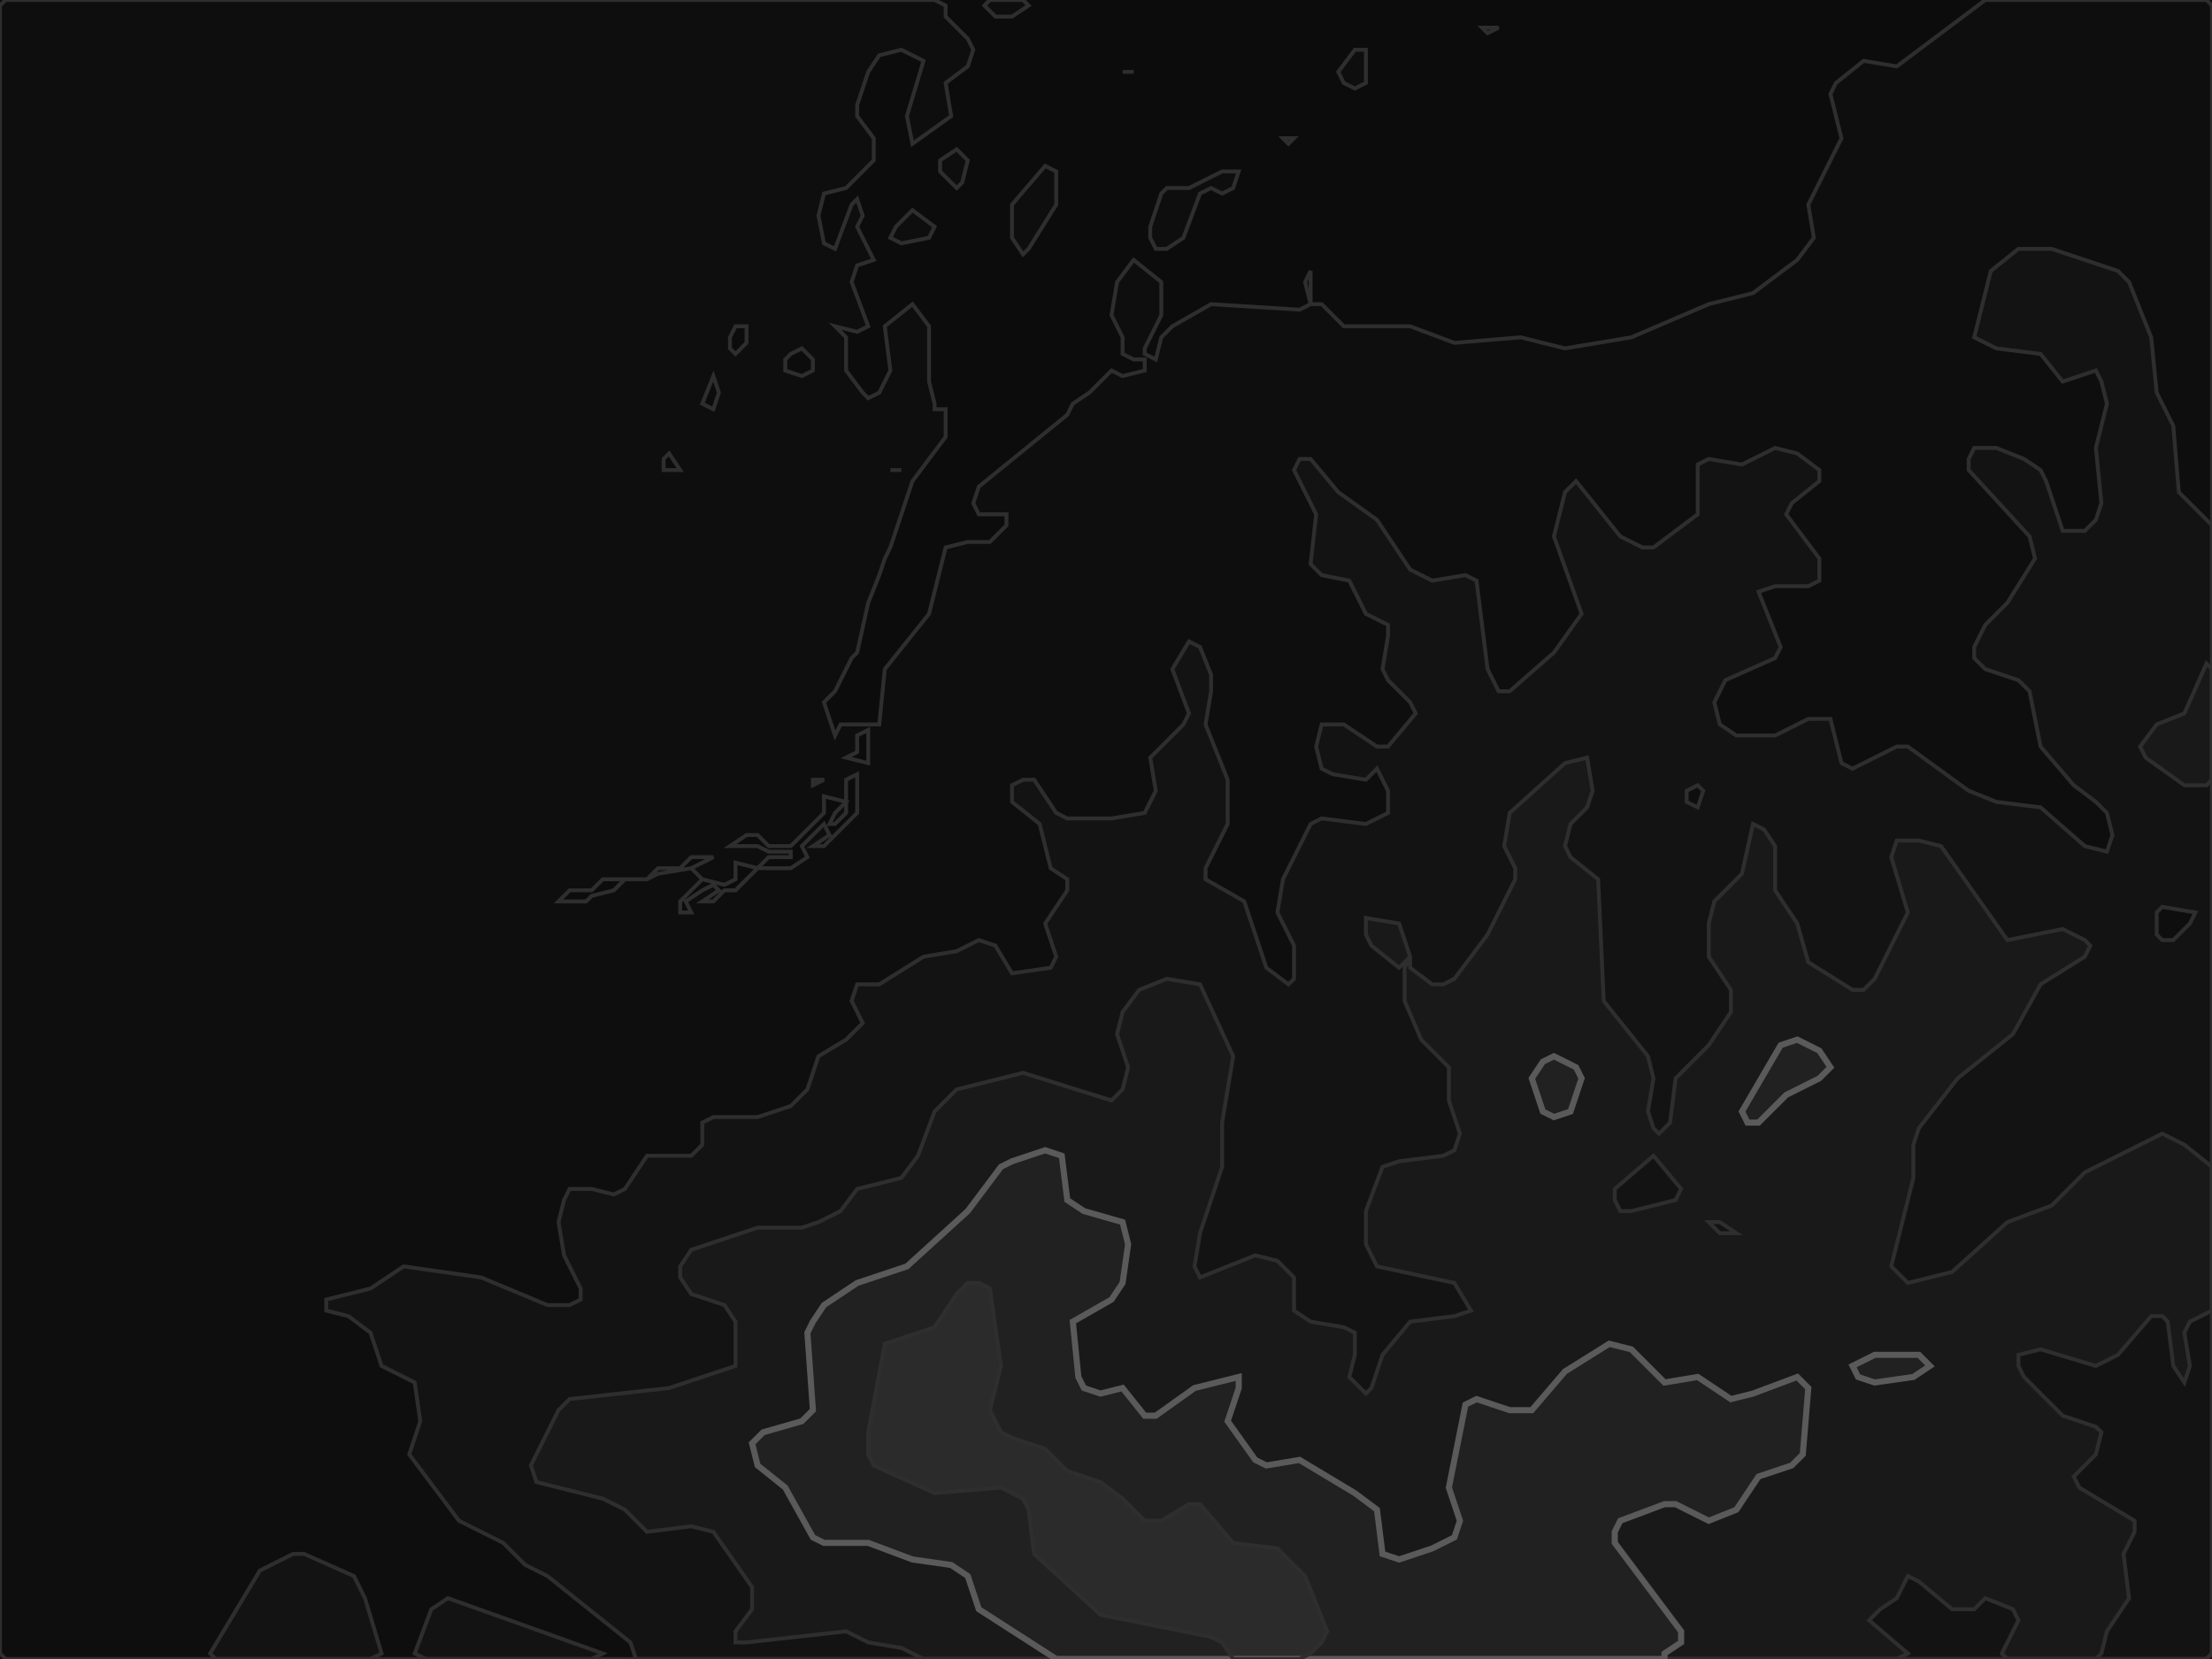
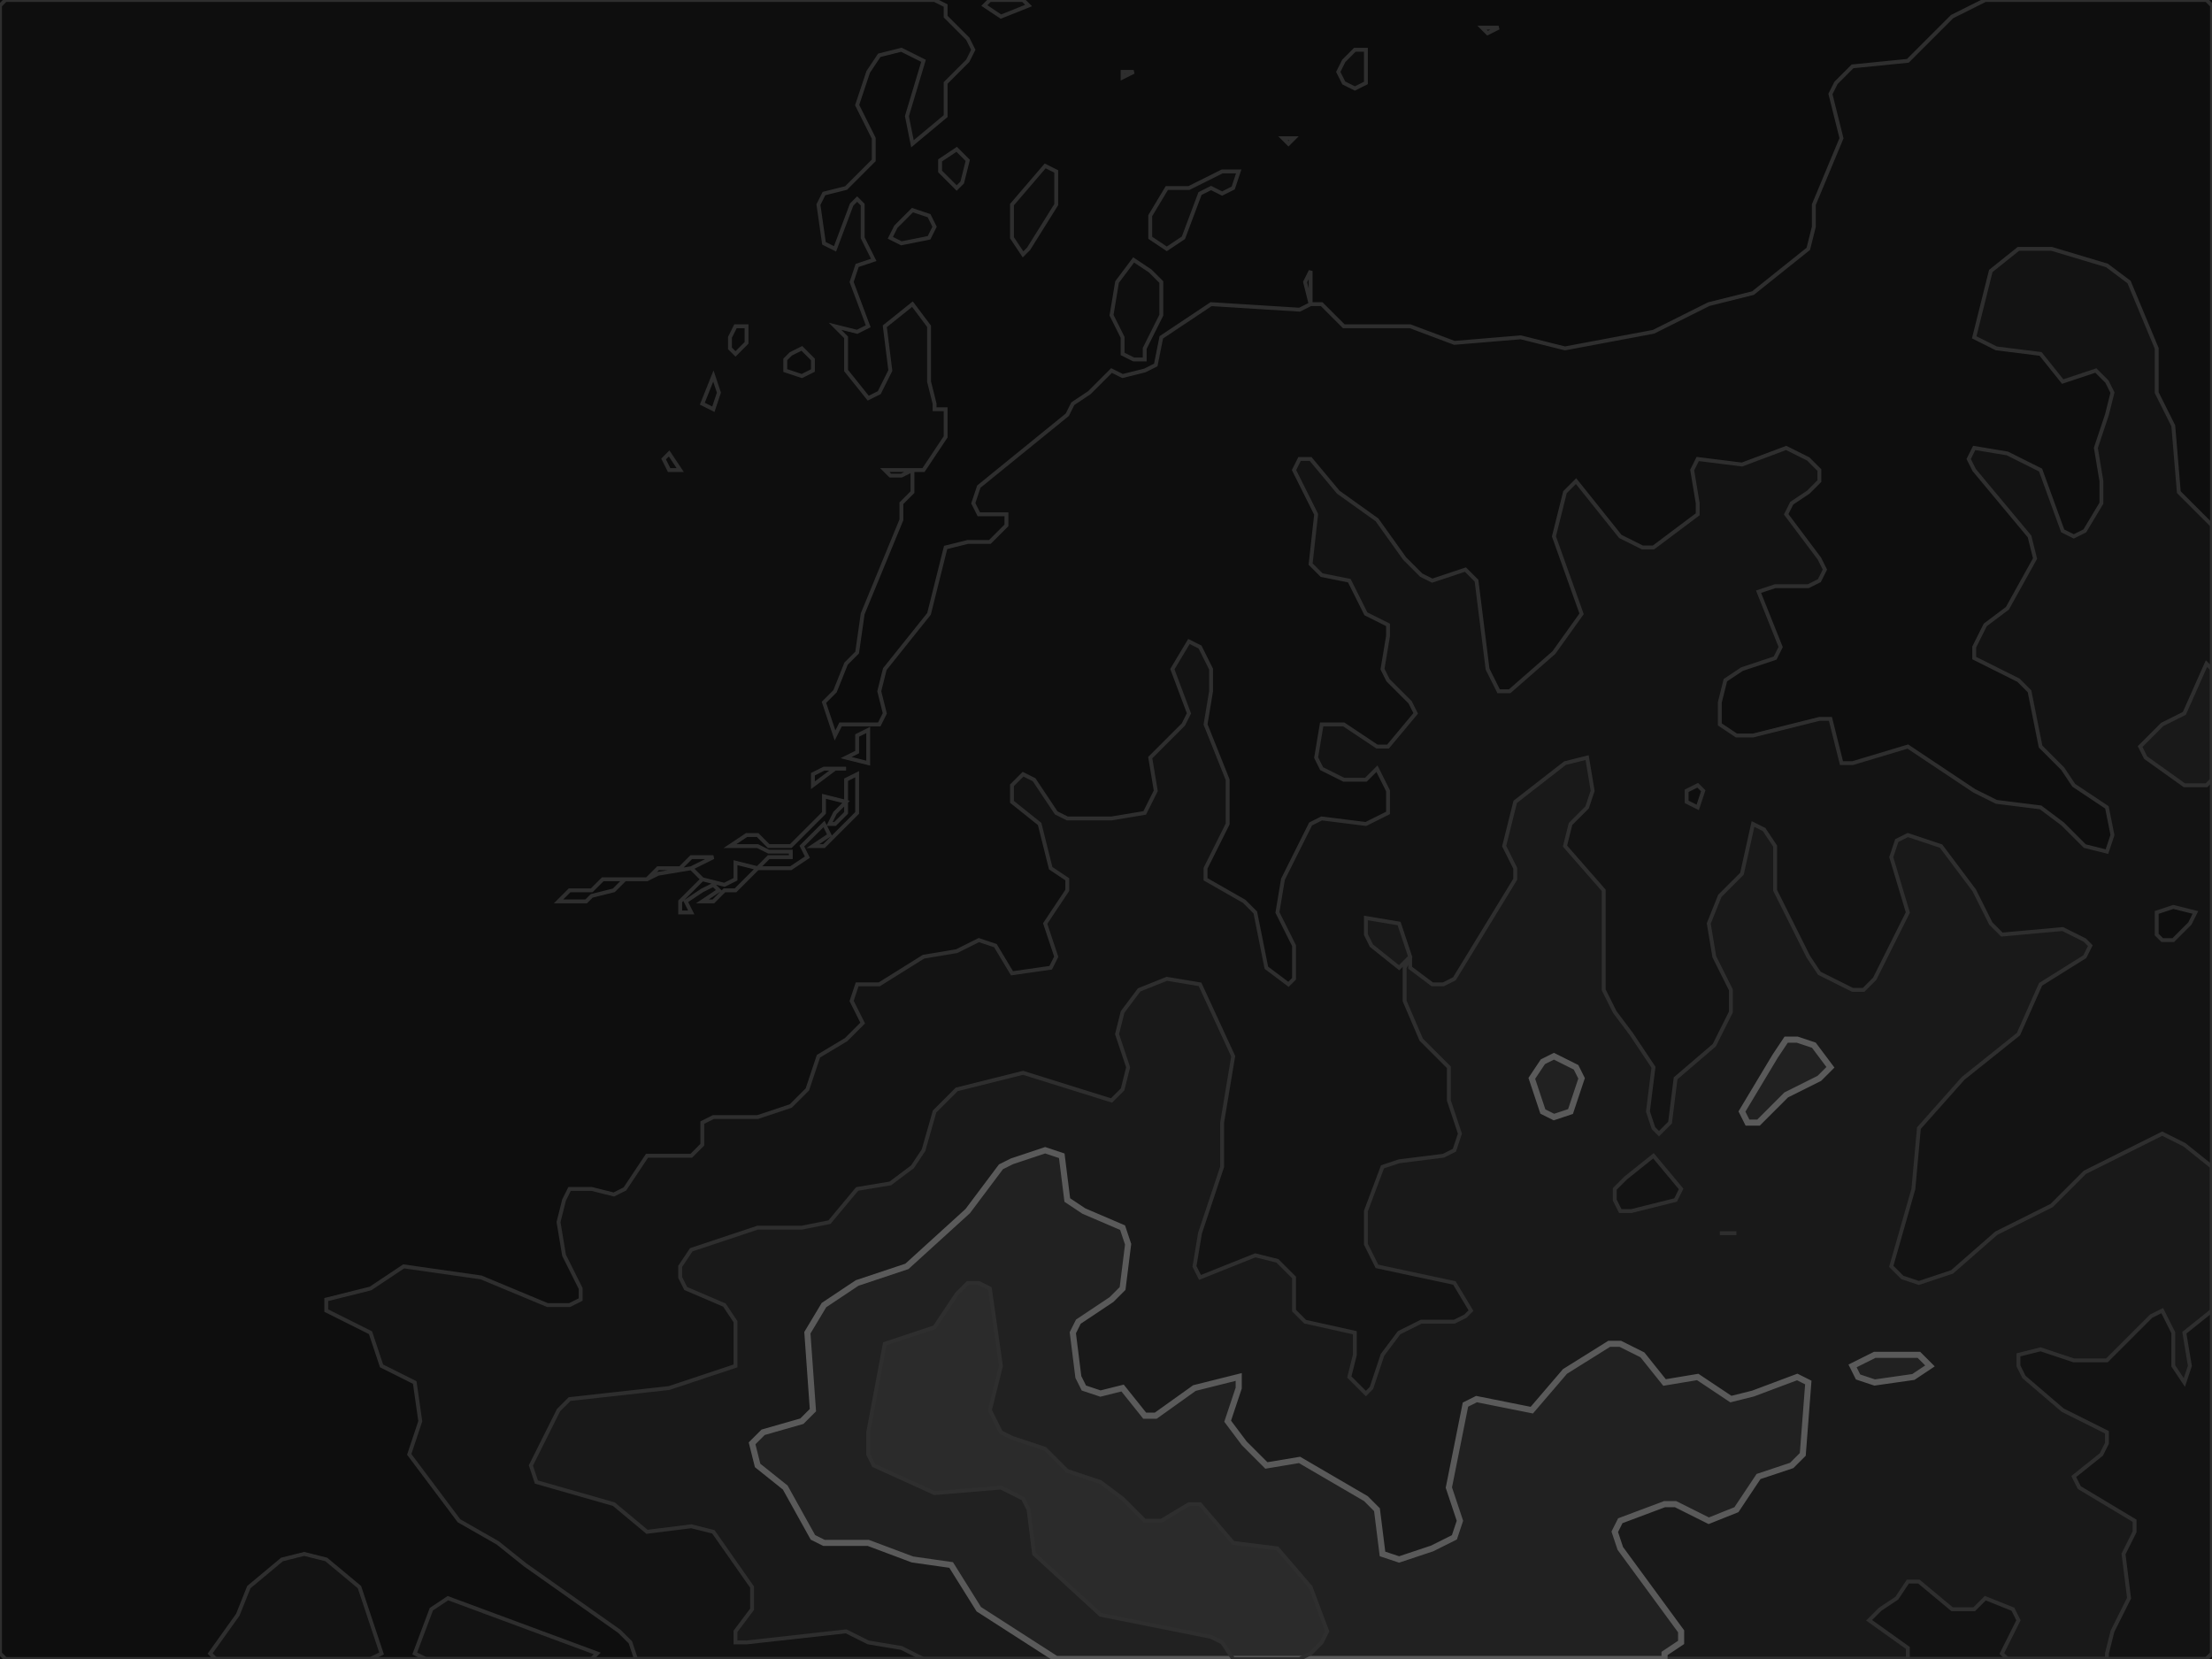
<svg xmlns="http://www.w3.org/2000/svg" viewBox="0 0 400 300" width="400" height="300">
  <rect width="400" height="300" fill="#0c0c0c" />
-   <path d="M183 3L186 1L185 0L179 0L178 1L180 3L183 3ZM271 5L268 5L269 6L271 5ZM205 13L203 13L205 13ZM247 15L247 9L245 9L242 13L243 15L245 16L247 15ZM234 25L232 25L233 26L234 25ZM174 33L175 29L173 27L170 29L170 31L173 34L174 33ZM168 43L169 41L165 38L162 41L161 43L163 44L168 43ZM214 43L217 35L219 34L221 35L223 34L224 31L221 31L215 34L211 34L210 35L208 41L208 43L209 45L211 45L214 43ZM186 45L191 37L191 31L189 30L183 37L183 43L185 46L186 45ZM400 299L400 1L399 0L359 0L343 12L337 11L332 15L331 17L333 25L327 37L328 43L325 47L317 53L309 55L295 61L283 63L275 61L263 62L255 59L243 59L239 55L237 55L237 49L236 51L237 55L235 56L219 55L212 59L210 61L209 65L207 64L207 63L210 57L210 51L205 47L202 51L201 57L203 61L203 64L205 65L207 65L207 67L203 68L201 67L197 71L194 73L193 75L177 88L176 91L177 93L181 93L182 93L182 95L179 98L175 98L171 99L168 111L160 121L159 131L152 131L151 133L149 127L151 125L154 119L155 118L157 109L159 104L160 101L161 99L165 87L171 79L171 75L171 74L169 74L169 73L168 69L168 65L168 59L165 55L160 59L161 67L159 71L157 72L156 71L153 67L153 61L151 59L155 60L157 59L154 51L155 48L158 47L156 43L155 41L156 39L155 36L154 37L151 45L149 44L148 39L149 35L153 34L158 29L158 25L155 21L155 19L157 13L159 10L163 9L167 11L164 21L165 26L172 21L171 15L175 12L176 9L175 7L171 3L171 1L169 0L1 0L0 1L0 299L1 300L399 300L400 299ZM133 64L132 63L132 61L133 59L135 59L135 62L133 64ZM145 68L142 67L142 65L143 64L145 63L147 65L147 67L145 68ZM129 74L127 73L129 68L130 71L129 74ZM123 85L120 85L120 83L121 82L123 85ZM163 85L161 85L163 85ZM157 138L153 137L155 136L155 133L157 132L157 138ZM147 142L147 141L149 141L147 142ZM143 157L137 157L139 155L143 155L143 154L139 154L137 153L132 153L135 151L137 151L139 153L143 153L149 147L149 144L153 145L151 147L150 149L151 149L153 147L153 141L155 140L155 147L149 153L147 153L150 151L149 149L147 151L145 153L146 155L143 157ZM125 165L123 165L123 163L127 159L125 157L119 158L117 159L113 159L111 161L107 162L106 163L101 163L103 161L107 161L109 159L117 159L119 157L123 157L125 155L129 155L125 157L127 159L131 160L133 159L133 156L137 157L133 161L131 161L129 163L127 163L130 161L129 160L127 161L124 163L125 165Z" fill="rgb(236 236 236 / 0.012)" stroke="#2e2e2e" stroke-width="0.7" />
-   <path d="M69 299L66 289L64 285L55 281L53 281L47 284L38 299L39 300L67 300L69 299ZM109 299L81 289L78 291L75 299L77 300L107 300L109 299ZM400 299L400 95L394 89L393 77L390 71L389 61L385 51L383 49L371 45L365 45L360 49L357 61L361 63L369 64L373 69L379 67L380 69L381 73L379 81L380 91L379 94L377 96L373 96L370 87L369 85L366 83L361 81L357 81L356 83L356 85L367 97L368 101L363 109L359 113L357 117L357 119L359 121L365 123L367 125L369 135L375 142L379 145L381 147L382 151L381 154L377 153L369 146L361 145L356 143L345 135L343 135L335 139L333 138L331 130L327 130L321 133L317 133L314 133L311 131L310 127L312 123L321 119L322 117L318 107L321 106L327 106L329 105L329 103L329 101L323 93L324 91L329 87L329 85L325 82L321 81L315 84L309 83L307 84L307 93L299 99L297 99L293 97L285 87L283 89L281 97L286 111L281 118L273 125L271 125L269 121L267 105L265 104L259 105L255 103L249 94L242 89L237 83L235 83L234 85L238 93L237 102L239 104L244 105L247 111L251 113L251 115L250 121L251 123L255 127L256 129L251 135L249 135L243 131L239 131L238 135L239 139L241 140L247 141L249 139L251 143L251 147L247 149L239 148L237 149L236 151L232 159L231 165L234 171L234 177L233 178L229 175L225 163L218 159L218 157L222 149L222 141L218 131L219 125L219 122L217 117L215 116L212 121L215 129L214 131L208 137L209 143L207 147L201 148L193 148L191 147L187 141L185 141L183 142L183 145L188 149L190 157L193 159L193 161L189 167L191 173L190 175L183 176L180 171L177 170L173 172L167 173L159 178L155 178L154 181L156 185L153 188L148 191L146 197L143 200L137 202L129 202L127 203L127 207L125 209L119 209L117 209L113 215L111 216L107 215L103 215L102 217L101 221L102 227L105 233L105 235L103 236L99 236L87 231L73 229L67 233L59 235L59 237L63 238L67 241L69 247L75 250L76 257L74 263L83 275L91 279L95 283L99 285L114 297L115 300L399 300L400 299ZM307 146L305 145L305 143L307 142L308 143L307 146ZM393 170L391 170L390 169L390 165L391 164L397 165L396 167L393 170Z" fill="rgb(236 236 236 / 0.022)" stroke="#2e2e2e" stroke-width="0.7" />
-   <path d="M400 141L400 121L399 120L395 129L390 131L387 135L388 137L395 142L399 142L400 141ZM255 173L253 167L247 166L247 169L248 171L253 175L255 173ZM380 299L381 295L385 289L384 281L386 277L386 275L376 269L375 267L379 263L380 259L379 258L373 256L366 249L365 247L365 245L369 244L379 247L383 245L389 238L391 238L392 239L393 247L395 250L396 247L395 241L396 239L400 237L400 211L395 207L391 205L377 212L371 218L363 221L353 230L345 232L342 229L346 213L346 207L347 204L354 195L364 187L369 178L377 173L378 171L377 170L373 168L363 170L351 153L347 152L343 152L342 155L345 165L339 177L337 179L335 179L327 174L325 167L321 161L321 153L319 150L317 149L315 158L310 163L309 167L309 173L313 179L313 183L309 189L303 195L302 203L300 205L299 204L298 201L299 195L298 191L290 181L289 159L284 155L283 153L284 149L287 146L288 143L287 137L283 138L273 147L272 153L274 157L274 159L269 169L263 177L261 178L259 178L255 175L255 173L254 175L254 181L257 188L262 193L262 199L264 205L263 208L261 209L253 210L250 211L247 219L247 225L249 229L263 232L266 237L263 238L255 239L250 245L248 251L247 252L244 249L245 245L245 241L243 240L237 239L234 237L234 231L231 228L227 227L217 231L216 229L217 223L221 211L221 203L223 191L217 178L211 177L206 179L203 183L202 187L204 193L203 197L201 199L185 194L173 197L169 201L166 209L163 213L155 215L152 219L148 221L145 222L137 222L125 226L123 229L123 231L125 234L131 236L133 239L133 245L133 247L121 251L103 253L101 255L96 265L97 268L109 271L113 273L117 277L125 276L129 277L136 287L136 291L133 295L133 297L135 297L153 295L157 297L163 298L167 300L343 300L345 299L338 293L340 291L343 289L345 285L347 286L353 291L357 291L359 289L364 291L365 293L362 299L363 300L379 300L380 299ZM295 219L293 219L292 217L292 215L299 209L304 215L303 217L295 219ZM313 223L311 223L309 221L311 221L314 223L313 223Z" fill="rgb(236 236 236 / 0.032)" stroke="#2e2e2e" stroke-width="0.7" />
-   <path d="M284 201L286 195L285 193L281 191L279 192L277 195L279 201L281 202L284 201ZM318 203L323 198L329 195L331 193L329 190L325 188L322 189L315 201L316 203L318 203ZM346 249L349 247L347 245L339 245L335 247L336 249L339 250L346 249ZM301 299L304 297L304 295L292 279L292 277L293 275L301 272L303 272L309 275L314 273L318 267L324 265L326 263L327 251L325 249L317 252L313 253L307 249L301 250L295 244L291 243L283 248L277 255L273 255L267 253L265 254L262 269L264 275L263 278L259 280L253 282L250 281L249 273L245 270L235 264L229 265L227 264L222 257L224 251L224 249L216 251L209 256L207 256L203 251L199 252L196 251L195 249L194 239L201 235L203 232L204 225L203 221L196 219L193 217L192 209L189 208L183 210L181 211L175 219L164 229L155 232L149 236L147 239L146 241L147 255L145 257L138 259L136 261L137 265L142 269L147 278L149 279L157 279L165 282L172 283L175 285L177 291L191 300L301 300L301 299Z" fill="rgb(236 236 236 / 0.042)" stroke="#5a5a5a" stroke-width="1.1" />
-   <path d="M237 299L239 297L240 295L236 285L231 280L223 279L217 272L215 272L210 275L207 275L203 271L199 268L193 266L189 262L183 260L181 259L179 255L181 247L179 233L177 232L175 232L173 234L169 240L160 243L157 259L157 263L158 265L169 270L181 269L185 271L186 273L187 281L199 292L219 296L221 297L223 300L235 300L237 299Z" fill="rgb(236 236 236 / 0.052)" stroke="#2e2e2e" stroke-width="0.7" />
+   <path d="M186 1L185 0L179 0L178 1L181 3L186 1ZM271 5L268 5L269 6L271 5ZM205 13L203 13L203 14L205 13ZM247 15L247 9L245 9L243 11L242 13L243 15L245 16L247 15ZM234 25L232 25L233 26L234 25ZM174 33L175 29L173 27L170 29L170 31L173 34L174 33ZM168 43L169 41L168 39L165 38L162 41L161 43L163 44L168 43ZM214 43L217 35L219 34L221 35L223 34L224 31L221 31L215 34L211 34L208 39L208 43L211 45L214 43ZM186 45L191 37L191 31L189 30L183 37L183 43L185 46L186 45ZM207 65L207 63L210 57L210 51L208 49L205 47L202 51L201 57L203 61L203 64L205 65L207 65ZM400 299L400 1L399 0L359 0L353 3L345 11L335 12L332 15L331 17L333 25L328 37L328 41L327 45L317 53L309 55L299 60L283 63L275 61L263 62L255 59L243 59L239 55L237 55L237 49L236 51L237 55L235 56L219 55L210 61L209 66L207 67L203 68L201 67L197 71L194 73L193 75L177 88L176 91L177 93L181 93L182 93L182 95L179 98L175 98L171 99L168 111L160 121L159 125L160 129L159 131L152 131L151 133L149 127L151 125L153 120L155 118L156 111L163 94L163 91L165 89L165 85L167 85L171 79L171 75L171 74L169 74L169 73L168 69L168 65L168 59L165 55L160 59L161 67L159 71L157 72L153 67L153 61L151 59L155 60L157 59L154 51L155 48L158 47L156 43L156 37L155 36L154 37L151 45L149 44L148 37L149 35L153 34L158 29L158 25L155 19L157 13L159 10L163 9L167 11L164 21L165 26L171 21L171 15L175 11L176 9L175 7L171 3L171 1L169 0L1 0L0 1L0 299L1 300L399 300L400 299ZM133 64L132 63L132 61L133 59L135 59L135 62L133 64ZM145 68L142 67L142 65L143 64L145 63L147 65L147 67L145 68ZM129 74L127 73L129 68L130 71L129 74ZM123 85L121 85L120 83L121 82L123 85ZM163 86L161 86L160 85L165 85L163 86ZM157 138L153 137L155 136L155 133L157 132L157 138ZM147 142L147 140L149 139L153 139L151 139L147 142ZM143 157L137 157L139 155L143 155L143 154L139 154L137 153L132 153L135 151L137 151L139 153L143 153L149 147L149 144L153 145L151 147L150 149L151 149L153 147L153 141L155 140L155 147L149 153L147 153L150 151L149 149L147 151L145 153L146 155L143 157ZM125 165L123 165L123 163L127 159L125 157L119 158L117 159L113 159L111 161L107 162L106 163L101 163L103 161L107 161L109 159L117 159L119 157L123 157L125 155L129 155L125 157L127 159L131 160L133 159L133 156L137 157L133 161L131 161L129 163L127 163L130 161L129 160L127 161L124 163L125 165Z" fill="rgb(236 236 236 / 0.012)" stroke="#2e2e2e" stroke-width="0.7" />
+   <path d="M69 299L65 287L59 282L55 281L51 282L45 287L43 292L38 299L39 300L67 300L69 299ZM108 299L81 289L78 291L75 299L77 300L107 300L108 299ZM400 299L400 95L394 89L393 77L390 71L390 63L385 51L381 48L371 45L365 45L360 49L357 61L361 63L369 64L373 69L379 67L381 69L382 71L381 75L379 81L380 87L380 91L377 96L375 97L373 96L369 85L363 82L357 81L356 83L357 85L367 97L368 101L363 110L359 113L357 117L357 119L365 123L367 125L369 135L373 139L375 142L381 146L382 151L381 154L377 153L373 149L369 146L361 145L357 143L345 135L335 138L333 138L331 130L329 130L317 133L314 133L311 131L311 127L312 123L315 121L321 119L322 117L318 107L321 106L327 106L329 105L330 103L329 101L323 93L324 91L327 89L329 87L329 85L327 83L323 81L315 84L307 83L306 85L307 91L307 93L299 99L297 99L293 97L285 87L283 89L281 97L286 111L281 118L273 125L271 125L269 121L267 105L265 103L259 105L257 104L254 101L249 94L242 89L237 83L235 83L234 85L238 93L237 102L239 104L244 105L247 111L251 113L251 115L250 121L251 123L255 127L256 129L251 135L249 135L243 131L239 131L238 137L239 139L243 141L247 141L249 139L251 143L251 147L247 149L239 148L237 149L236 151L232 159L231 165L234 171L234 177L233 178L229 175L227 165L225 163L218 159L218 157L222 149L222 141L218 131L219 125L219 121L217 117L215 116L212 121L215 129L214 131L208 137L209 143L207 147L201 148L193 148L191 147L187 141L185 140L183 142L183 145L188 149L190 157L193 159L193 161L189 167L191 173L190 175L183 176L180 171L177 170L173 172L167 173L159 178L155 178L154 181L156 185L153 188L148 191L146 197L143 200L137 202L129 202L127 203L127 207L125 209L119 209L117 209L113 215L111 216L107 215L103 215L102 217L101 221L102 227L105 233L105 235L103 236L99 236L87 231L73 229L67 233L59 235L59 237L67 241L69 247L75 250L76 257L74 263L83 275L90 279L95 283L112 295L114 297L115 300L399 300L400 299ZM307 146L305 145L305 143L307 142L308 143L307 146ZM393 170L391 170L390 169L390 165L393 164L397 165L396 167L393 170Z" fill="rgb(236 236 236 / 0.022)" stroke="#2e2e2e" stroke-width="0.7" />
+   <path d="M400 141L400 121L399 120L395 129L391 131L387 135L388 137L395 142L399 142L400 141ZM255 173L253 167L247 166L247 169L248 171L253 175L255 173ZM381 299L382 295L385 289L384 281L386 277L386 275L376 269L375 267L380 263L381 261L381 259L373 255L366 249L365 247L365 245L369 244L375 246L381 246L389 238L391 237L393 241L393 247L395 250L396 247L395 241L400 237L400 211L395 207L391 205L377 212L371 218L361 223L353 230L347 232L344 231L342 229L346 215L347 204L355 195L365 187L369 178L377 173L378 171L377 170L373 168L362 169L360 167L357 161L351 153L345 151L343 152L342 155L345 165L339 177L337 179L335 179L329 176L327 173L321 161L321 153L319 150L317 149L315 158L311 162L309 167L310 173L313 179L313 183L310 189L303 195L302 203L300 205L299 204L298 201L299 193L295 187L292 183L290 179L290 161L283 153L284 149L287 146L288 143L287 137L283 138L274 145L272 153L274 157L274 159L263 177L261 178L259 178L255 175L255 173L254 175L254 181L257 188L262 193L262 199L264 205L263 208L261 209L253 210L250 211L247 219L247 225L249 229L263 232L266 237L265 238L263 239L257 239L253 241L250 245L248 251L247 252L244 249L245 245L245 241L236 239L234 237L234 231L231 228L227 227L217 231L216 229L217 223L221 211L221 203L223 191L217 178L211 177L206 179L203 183L202 187L204 193L203 197L201 199L185 194L173 197L169 201L167 208L165 211L161 214L155 215L150 221L145 222L137 222L125 226L123 229L123 231L124 233L131 236L133 239L133 245L133 247L121 251L103 253L101 255L96 265L97 268L111 272L117 277L125 276L129 277L136 287L136 291L133 295L133 297L135 297L153 295L157 297L163 298L167 300L345 300L345 298L338 293L340 291L343 289L345 286L347 286L353 291L357 291L359 289L364 291L365 293L362 299L363 300L381 300L381 299ZM295 219L293 219L292 217L292 215L294 213L299 209L304 215L303 217L295 219ZM313 223L311 223L313 223L314 223L313 223Z" fill="rgb(236 236 236 / 0.032)" stroke="#2e2e2e" stroke-width="0.7" />
+   <path d="M284 201L286 195L285 193L281 191L279 192L277 195L279 201L281 202L284 201ZM318 203L323 198L329 195L331 193L328 189L325 188L323 188L321 191L315 201L316 203L318 203ZM346 249L349 247L347 245L339 245L335 247L336 249L339 250L346 249ZM301 299L304 297L304 295L293 280L292 277L293 275L301 272L303 272L309 275L314 273L318 267L324 265L326 263L327 250L325 249L317 252L313 253L307 249L301 250L297 245L293 243L291 243L283 248L277 255L267 253L265 254L262 269L264 275L263 278L259 280L253 282L250 281L249 273L247 271L235 264L229 265L225 261L222 257L224 251L224 249L216 251L209 256L207 256L203 251L199 252L196 251L195 249L194 241L195 239L201 235L203 233L204 225L203 222L196 219L193 217L192 209L189 208L183 210L181 211L175 219L164 229L155 232L149 236L146 241L147 255L145 257L138 259L136 261L137 265L142 269L147 278L149 279L157 279L165 282L172 283L177 291L191 300L301 300L301 299Z" fill="rgb(236 236 236 / 0.042)" stroke="#5a5a5a" stroke-width="1.1" />
+   <path d="M237 299L239 297L240 295L237 287L231 280L223 279L217 272L215 272L210 275L207 275L203 271L199 268L193 266L189 262L183 260L181 259L179 255L181 247L179 233L177 232L175 232L173 234L169 240L160 243L157 259L157 263L158 265L169 270L181 269L185 271L186 273L187 281L199 292L219 296L221 297L223 300L235 300L237 299Z" fill="rgb(236 236 236 / 0.052)" stroke="#2e2e2e" stroke-width="0.7" />
</svg>
